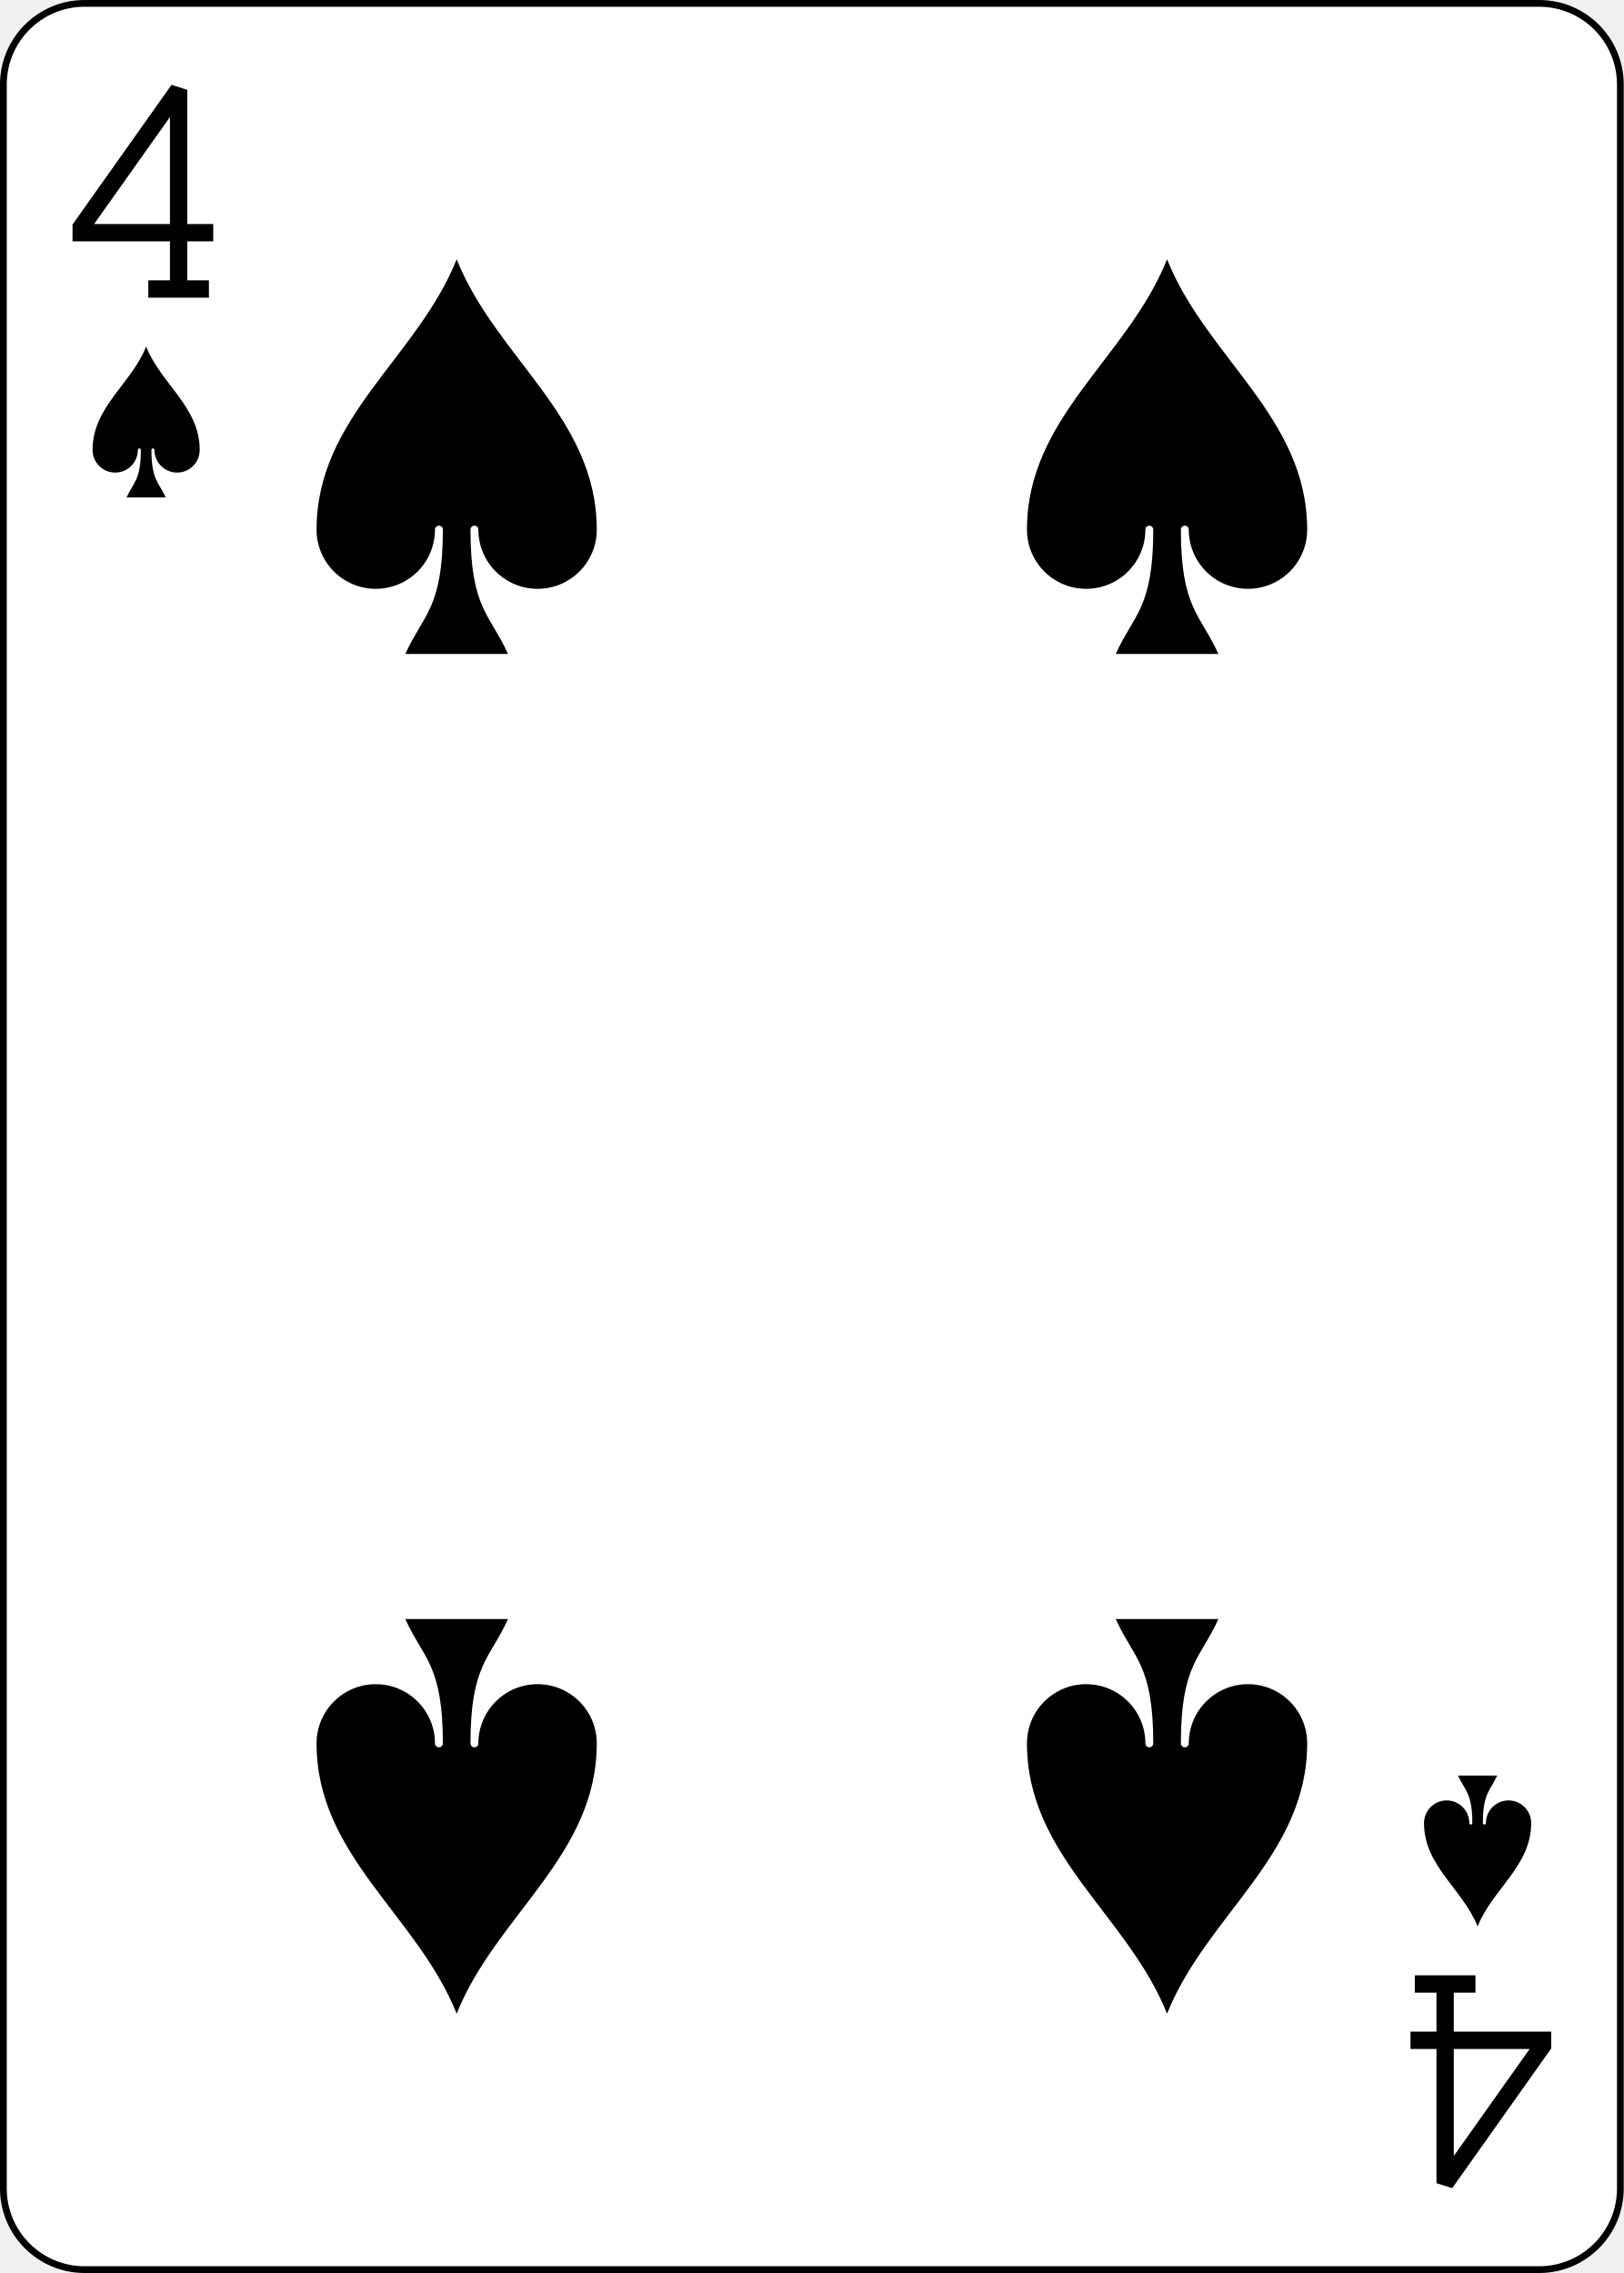
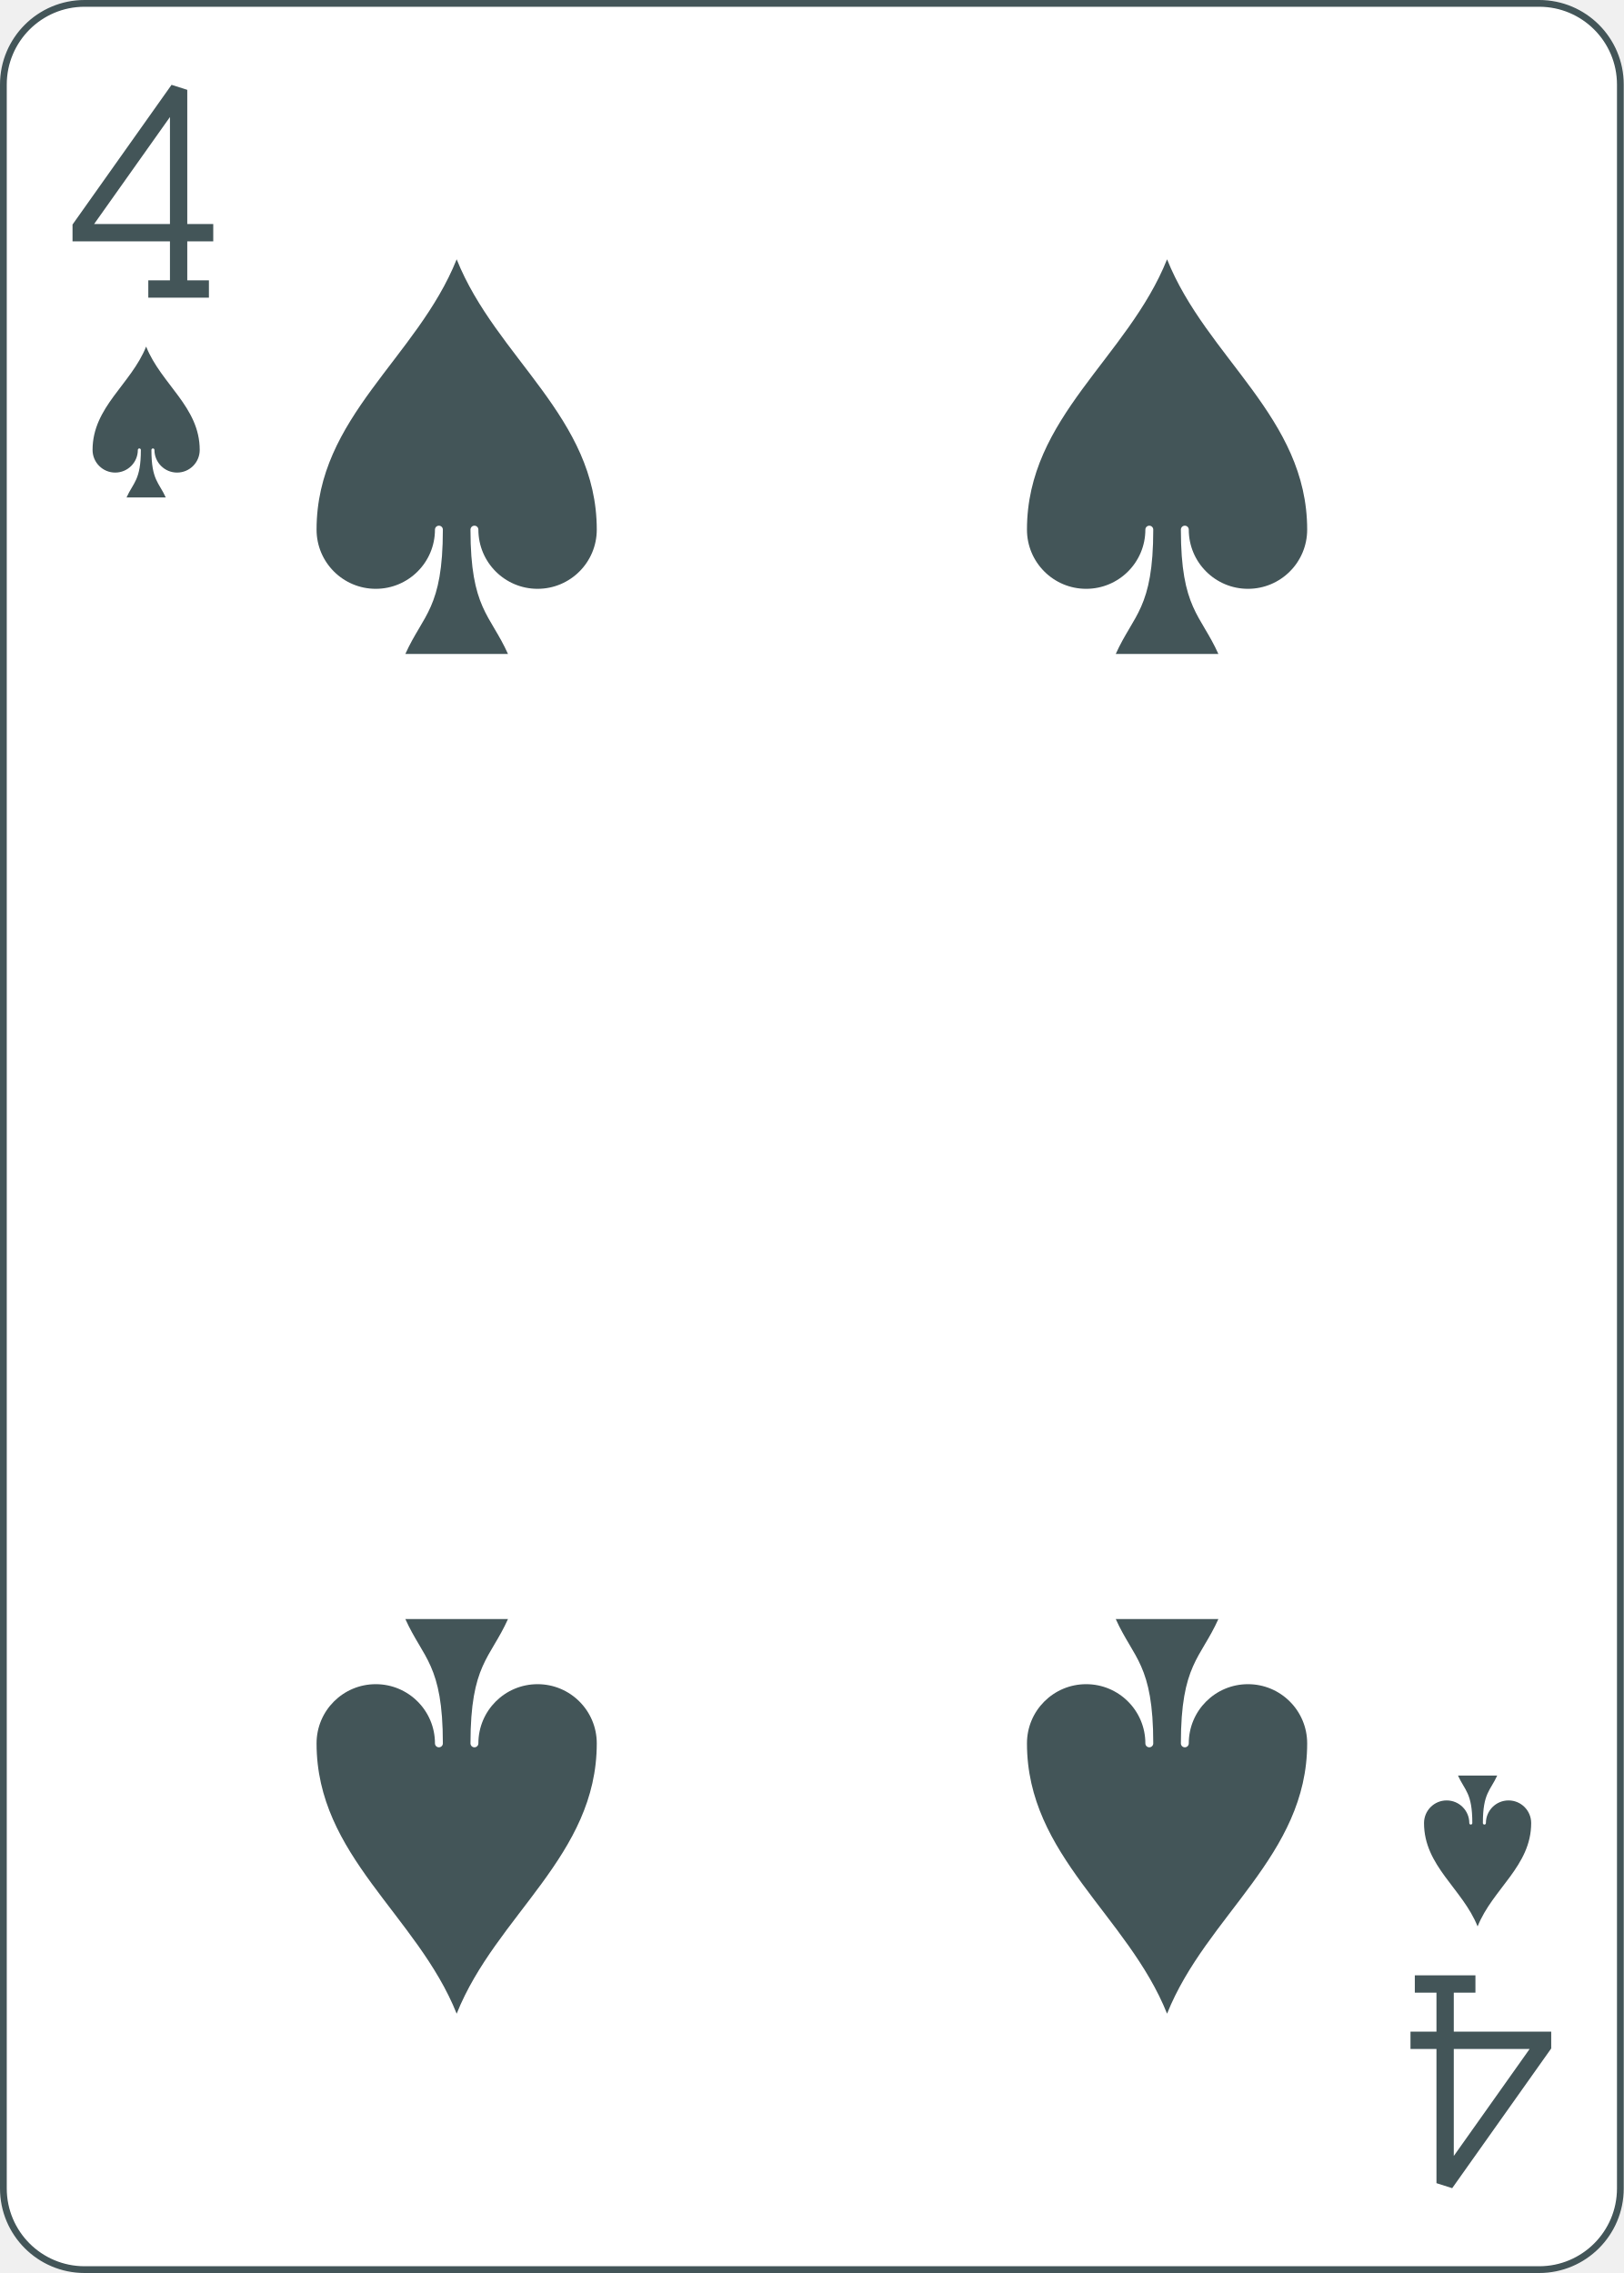
<svg xmlns="http://www.w3.org/2000/svg" xmlns:xlink="http://www.w3.org/1999/xlink" class="card" face="4S" height="3.5in" preserveAspectRatio="none" viewBox="-120 -168 240 336" width="2.5in">
  <defs>
    <symbol id="SS4" viewBox="-600 -600 1200 1200" preserveAspectRatio="xMinYMid">
-       <path d="M0 -500C100 -250 355 -100 355 185A150 150 0 0 1 55 185A10 10 0 0 0 35 185C35 385 85 400 130 500L-130 500C-85 400 -35 385 -35 185A10 10 0 0 0 -55 185A150 150 0 0 1 -355 185C-355 -100 -100 -250 0 -500Z" fill="black" />
+       <path d="M0 -500C100 -250 355 -100 355 185A150 150 0 0 1 55 185A10 10 0 0 0 35 185C35 385 85 400 130 500L-130 500C-85 400 -35 385 -35 185A10 10 0 0 0 -55 185A150 150 0 0 1 -355 185C-355 -100 -100 -250 0 -500Z" fill="#435558" />
    </symbol>
    <symbol id="VS4" viewBox="-500 -500 1000 1000" preserveAspectRatio="xMinYMid">
-       <path d="M50 460L250 460M150 460L150 -460L-300 175L-300 200L270 200" stroke="black" stroke-width="80" stroke-linecap="square" stroke-miterlimit="1.5" fill="none" />
+       <path d="M50 460L250 460M150 460L150 -460L-300 175L-300 200L270 200" stroke="#435558" stroke-width="80" stroke-linecap="square" stroke-miterlimit="1.5" fill="none" />
    </symbol>
  </defs>
-   <rect width="239" height="335" x="-119.5" y="-167.5" rx="12" ry="12" fill="white" stroke="black" />
+   <rect width="239" height="335" x="-119.5" y="-167.5" rx="12" ry="12" fill="white" stroke="#435558" />
  <use xlink:href="#VS4" height="32" width="32" x="-114.4" y="-156" />
  <use xlink:href="#SS4" height="26.769" width="26.769" x="-111.784" y="-119" />
  <use xlink:href="#SS4" height="70" width="70" x="-87.501" y="-135.501" />
  <use xlink:href="#SS4" height="70" width="70" x="17.501" y="-135.501" />
  <g transform="rotate(180)">
    <use xlink:href="#VS4" height="32" width="32" x="-114.4" y="-156" />
    <use xlink:href="#SS4" height="26.769" width="26.769" x="-111.784" y="-119" />
    <use xlink:href="#SS4" height="70" width="70" x="-87.501" y="-135.501" />
    <use xlink:href="#SS4" height="70" width="70" x="17.501" y="-135.501" />
  </g>
</svg>
